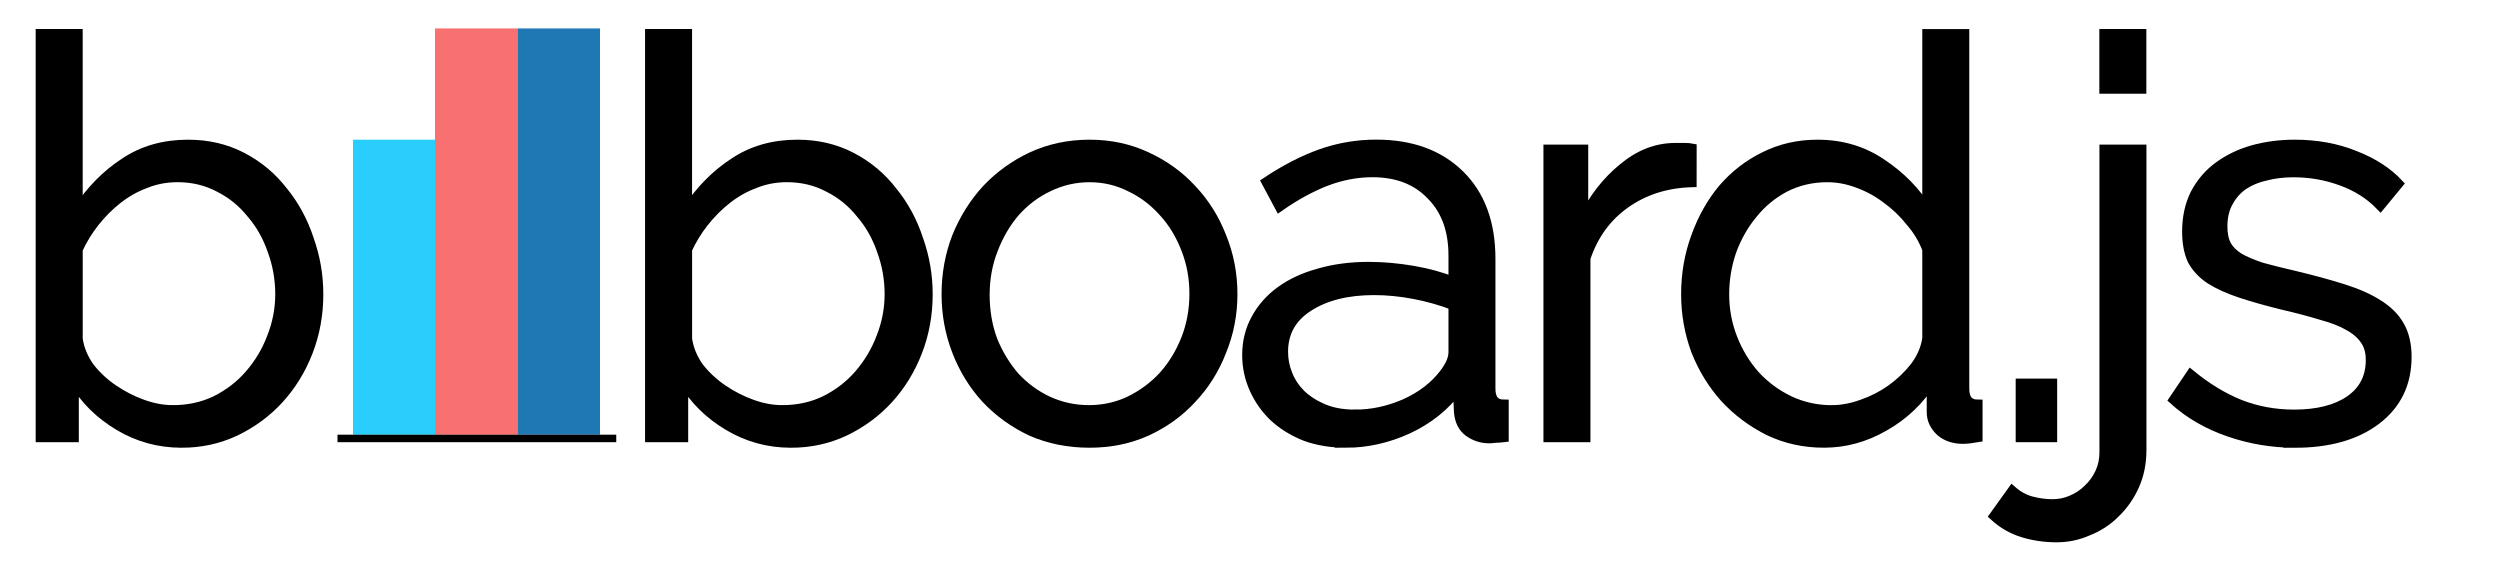
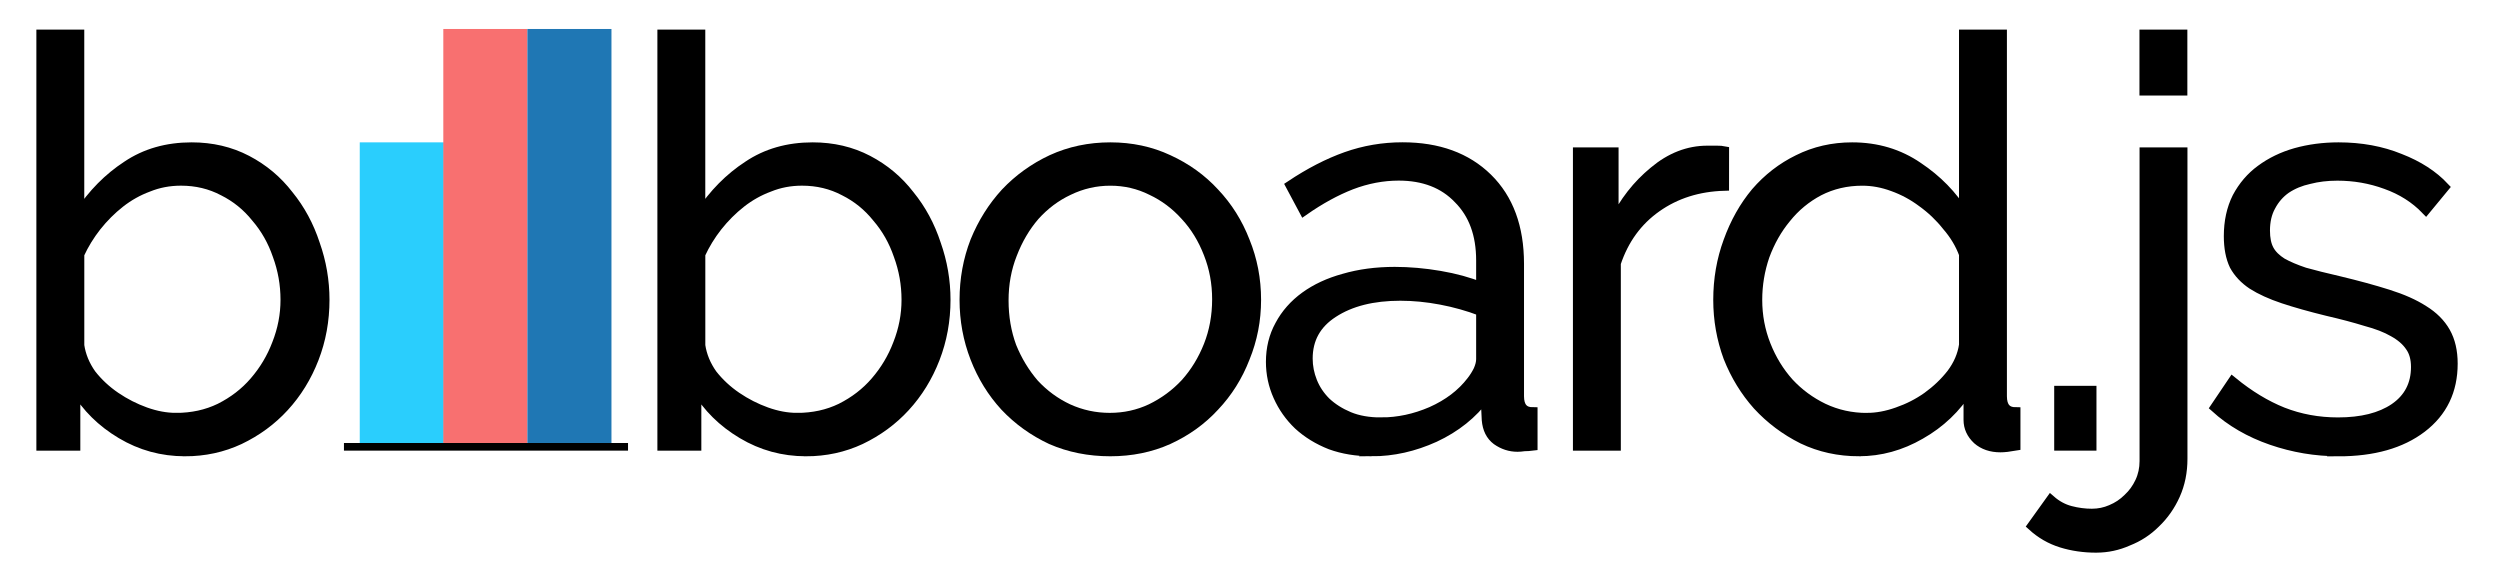
- <svg xmlns="http://www.w3.org/2000/svg" version="1.1" x="0px" y="0px" viewBox="28.5 45 80 18" xml:space="preserve">
+ <svg xmlns="http://www.w3.org/2000/svg" version="1.1" x="0px" y="0px" viewBox="28.5 45 78.5 18" xml:space="preserve">
  <style type="text/css">
    rect {
        fill-opacity:1;
        stroke-width:0.10;
    }

    path {
        fill: #000;
        stroke:#000;
        stroke-width:0.3px;
        stroke-linecap:butt;
        stroke-linejoin:miter;
        stroke-opacity:1;
    }
    </style>
  <g>
    <g aria-label="b">
      <path d="m 34.306,59.177 q -1.08,0 -2,-0.549 -0.92,-0.549 -1.434,-1.416 V 59 H 29.792 V 46.079 h 1.204 V 51.708 q 0.62,-0.938 1.487,-1.504 0.867,-0.584 2.035,-0.584 0.956,0 1.735,0.407 0.779,0.407 1.31,1.097 0.549,0.673 0.832,1.54 0.301,0.85 0.301,1.752 0,0.974 -0.336,1.841 -0.336,0.867 -0.938,1.522 -0.584,0.637 -1.398,1.027 -0.796,0.372 -1.717,0.372 z m -0.283,-1.062 q 0.761,0 1.381,-0.301 0.637,-0.319 1.08,-0.832 0.46,-0.531 0.708,-1.186 0.266,-0.673 0.266,-1.381 0,-0.726 -0.248,-1.398 -0.23,-0.673 -0.673,-1.186 -0.425,-0.531 -1.027,-0.832 -0.602,-0.319 -1.327,-0.319 -0.549,0 -1.027,0.195 -0.478,0.177 -0.885,0.496 -0.407,0.319 -0.743,0.743 -0.319,0.407 -0.531,0.867 v 2.867 q 0.071,0.478 0.372,0.903 0.319,0.407 0.761,0.708 0.443,0.301 0.938,0.478 0.496,0.177 0.956,0.177 z" />
    </g>
    <g aria-label="board.js">
      <path d="m 53.806,59.177 q -1.08,0 -2,-0.549 -0.92,-0.549 -1.434,-1.416 V 59 H 49.292 V 46.079 h 1.204 V 51.708 q 0.62,-0.938 1.487,-1.504 0.867,-0.584 2.035,-0.584 0.956,0 1.735,0.407 0.779,0.407 1.31,1.097 0.549,0.673 0.832,1.54 0.301,0.85 0.301,1.752 0,0.974 -0.336,1.841 -0.336,0.867 -0.938,1.522 -0.584,0.637 -1.398,1.027 -0.796,0.372 -1.717,0.372 z m -0.283,-1.062 q 0.761,0 1.381,-0.301 0.637,-0.319 1.08,-0.832 0.46,-0.531 0.708,-1.186 0.266,-0.673 0.266,-1.381 0,-0.726 -0.248,-1.398 -0.23,-0.673 -0.673,-1.186 -0.425,-0.531 -1.027,-0.832 -0.602,-0.319 -1.327,-0.319 -0.549,0 -1.027,0.195 -0.478,0.177 -0.885,0.496 -0.407,0.319 -0.743,0.743 -0.319,0.407 -0.531,0.867 v 2.867 q 0.071,0.478 0.372,0.903 0.319,0.407 0.761,0.708 0.443,0.301 0.938,0.478 0.496,0.177 0.956,0.177 z" />
      <path d="m 63.364,59.177 q -1.009,0 -1.859,-0.372 -0.832,-0.389 -1.451,-1.044 -0.602,-0.655 -0.938,-1.522 -0.336,-0.867 -0.336,-1.823 0,-0.974 0.336,-1.841 0.354,-0.867 0.956,-1.522 0.62,-0.655 1.451,-1.044 0.85,-0.389 1.841,-0.389 0.991,0 1.823,0.389 0.85,0.389 1.451,1.044 0.62,0.655 0.956,1.522 0.354,0.867 0.354,1.841 0,0.956 -0.354,1.823 -0.336,0.867 -0.956,1.522 -0.602,0.655 -1.451,1.044 -0.832,0.372 -1.823,0.372 z m -3.345,-4.744 q 0,0.779 0.248,1.451 0.266,0.655 0.708,1.168 0.46,0.496 1.062,0.779 0.62,0.283 1.31,0.283 0.69,0 1.292,-0.283 0.62,-0.301 1.08,-0.796 0.46,-0.513 0.726,-1.186 0.266,-0.673 0.266,-1.451 0,-0.761 -0.266,-1.434 -0.266,-0.69 -0.726,-1.186 -0.46,-0.513 -1.062,-0.796 -0.602,-0.301 -1.292,-0.301 -0.69,0 -1.31,0.301 -0.602,0.283 -1.062,0.796 -0.443,0.513 -0.708,1.204 -0.266,0.673 -0.266,1.451 z" />
      <path d="m 71.568,59.177 q -0.708,0 -1.292,-0.212 -0.584,-0.23 -1.009,-0.62 -0.407,-0.389 -0.637,-0.903 -0.23,-0.513 -0.23,-1.08 0,-0.637 0.283,-1.151 0.283,-0.531 0.796,-0.903 0.513,-0.372 1.221,-0.566 0.726,-0.212 1.593,-0.212 0.69,0 1.416,0.124 0.726,0.124 1.292,0.354 v -0.832 q 0,-1.221 -0.708,-1.929 -0.69,-0.726 -1.876,-0.726 -0.743,0 -1.487,0.283 -0.726,0.283 -1.487,0.814 l -0.425,-0.796 q 0.903,-0.602 1.752,-0.903 0.85,-0.301 1.77,-0.301 1.681,0 2.673,0.974 0.991,0.974 0.991,2.69 v 4.16 q 0,0.496 0.425,0.496 V 59 q -0.142,0.018 -0.266,0.018 -0.124,0.018 -0.212,0.018 -0.354,0 -0.655,-0.212 -0.283,-0.212 -0.319,-0.637 l -0.035,-0.726 q -0.602,0.814 -1.593,1.274 -0.974,0.443 -1.982,0.443 z m 0.301,-0.92 q 0.796,0 1.575,-0.336 0.796,-0.354 1.257,-0.956 0.124,-0.159 0.212,-0.336 0.088,-0.195 0.088,-0.354 v -1.504 q -0.602,-0.23 -1.257,-0.354 -0.655,-0.124 -1.274,-0.124 -1.292,0 -2.106,0.531 -0.796,0.513 -0.796,1.434 0,0.372 0.142,0.726 0.142,0.354 0.425,0.637 0.301,0.283 0.726,0.46 0.425,0.177 1.009,0.177 z" />
      <path d="m 82.642,50.84 q -1.221,0.035 -2.124,0.673 -0.903,0.637 -1.274,1.752 V 59 h -1.204 v -9.222 h 1.133 v 2.212 q 0.478,-0.974 1.257,-1.611 0.779,-0.655 1.682,-0.655 0.159,0 0.301,0 0.142,0 0.23,0.018 z" />
      <path d="m 86.871,59.177 q -0.956,0 -1.77,-0.389 -0.814,-0.407 -1.416,-1.062 -0.584,-0.655 -0.92,-1.504 -0.319,-0.867 -0.319,-1.805 0,-0.974 0.319,-1.841 0.319,-0.885 0.867,-1.54 0.566,-0.655 1.327,-1.027 0.779,-0.389 1.699,-0.389 1.168,0 2.071,0.62 0.903,0.602 1.434,1.469 v -5.629 h 1.204 V 57.442 q 0,0.496 0.425,0.496 V 59 q -0.301,0.053 -0.478,0.053 -0.443,0 -0.726,-0.248 -0.283,-0.266 -0.283,-0.62 v -0.974 q -0.566,0.903 -1.504,1.434 -0.92,0.531 -1.929,0.531 z m 0.248,-1.062 q 0.46,0 0.956,-0.177 0.513,-0.177 0.938,-0.478 0.443,-0.319 0.761,-0.726 0.319,-0.425 0.389,-0.903 V 52.982 q -0.177,-0.478 -0.531,-0.885 -0.336,-0.425 -0.779,-0.743 -0.425,-0.319 -0.92,-0.496 -0.478,-0.177 -0.956,-0.177 -0.743,0 -1.363,0.319 -0.602,0.319 -1.027,0.85 -0.425,0.513 -0.673,1.186 -0.23,0.673 -0.23,1.381 0,0.743 0.266,1.416 0.266,0.673 0.726,1.186 0.46,0.496 1.08,0.796 0.637,0.301 1.363,0.301 z" />
      <path d="m 93.152,59 v -1.735 h 1.027 V 59 Z" />
      <path d="m 94.325,62.204 q -0.584,0 -1.097,-0.159 -0.513,-0.159 -0.92,-0.531 l 0.584,-0.814 q 0.283,0.248 0.62,0.336 0.336,0.088 0.673,0.088 0.319,0 0.602,-0.124 0.301,-0.124 0.531,-0.354 0.23,-0.212 0.372,-0.513 0.142,-0.301 0.142,-0.655 v -9.7 h 1.204 v 9.629 q 0,0.62 -0.23,1.133 -0.23,0.513 -0.62,0.885 -0.372,0.372 -0.867,0.566 -0.478,0.212 -0.991,0.212 z m 1.504,-14.355 v -1.77 h 1.204 V 47.849 Z" />
      <path d="m 101.929,59.177 q -1.08,0 -2.106,-0.354 -1.027,-0.354 -1.77,-1.027 l 0.549,-0.814 q 0.779,0.637 1.575,0.956 0.814,0.319 1.735,0.319 1.115,0 1.77,-0.443 0.673,-0.46 0.673,-1.292 0,-0.389 -0.177,-0.637 -0.177,-0.266 -0.531,-0.46 -0.336,-0.195 -0.867,-0.336 -0.513,-0.159 -1.204,-0.319 -0.796,-0.195 -1.381,-0.389 -0.584,-0.195 -0.974,-0.443 -0.372,-0.248 -0.566,-0.602 -0.177,-0.372 -0.177,-0.92 0,-0.69 0.266,-1.221 0.283,-0.531 0.743,-0.867 0.478,-0.354 1.097,-0.531 0.637,-0.177 1.345,-0.177 1.062,0 1.929,0.354 0.867,0.336 1.398,0.903 l -0.584,0.708 q -0.513,-0.531 -1.257,-0.796 -0.726,-0.266 -1.522,-0.266 -0.478,0 -0.885,0.106 -0.407,0.088 -0.726,0.301 -0.301,0.212 -0.478,0.549 -0.177,0.319 -0.177,0.761 0,0.372 0.124,0.602 0.124,0.23 0.407,0.407 0.283,0.159 0.708,0.301 0.443,0.124 1.062,0.266 0.885,0.212 1.558,0.425 0.673,0.212 1.115,0.496 0.46,0.283 0.69,0.69 0.23,0.407 0.23,0.991 0,1.274 -0.974,2.018 -0.974,0.743 -2.62,0.743 z" />
    </g>
    <g aria-label="ill" transform="matrix(0.8,0,0,0.8,21.1,5.75)">
      <rect style="fill:#2acefd" x="23.37" y="54.65" width="3.3" height="11.8" />
      <rect style="fill:#f87070" x="26.65" y="50.2" width="3.3" height="16.25" />
      <rect style="fill:#1f77b4" x="29.95" y="50.2" width="3.3" height="16.25" />
      <path d="M 22.75,66.6 H 33.9" />
    </g>
  </g>
</svg>
